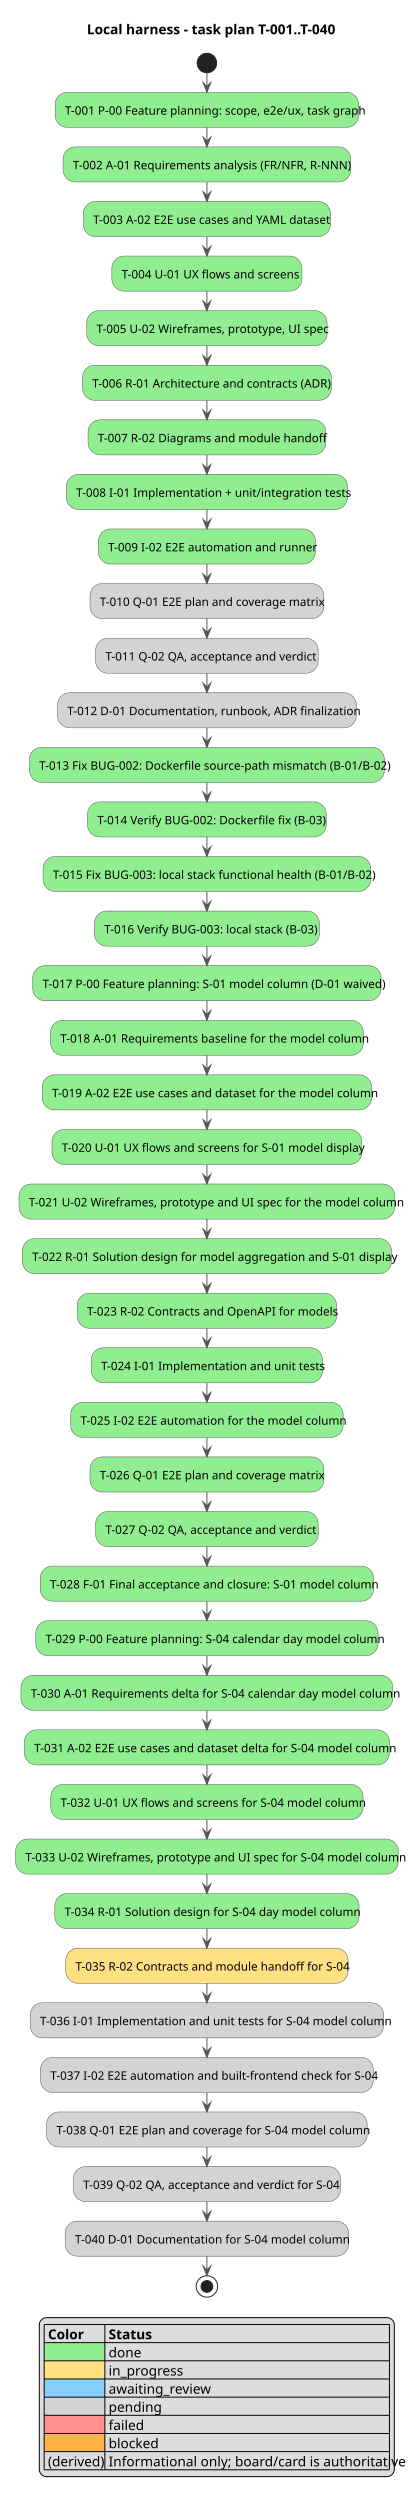
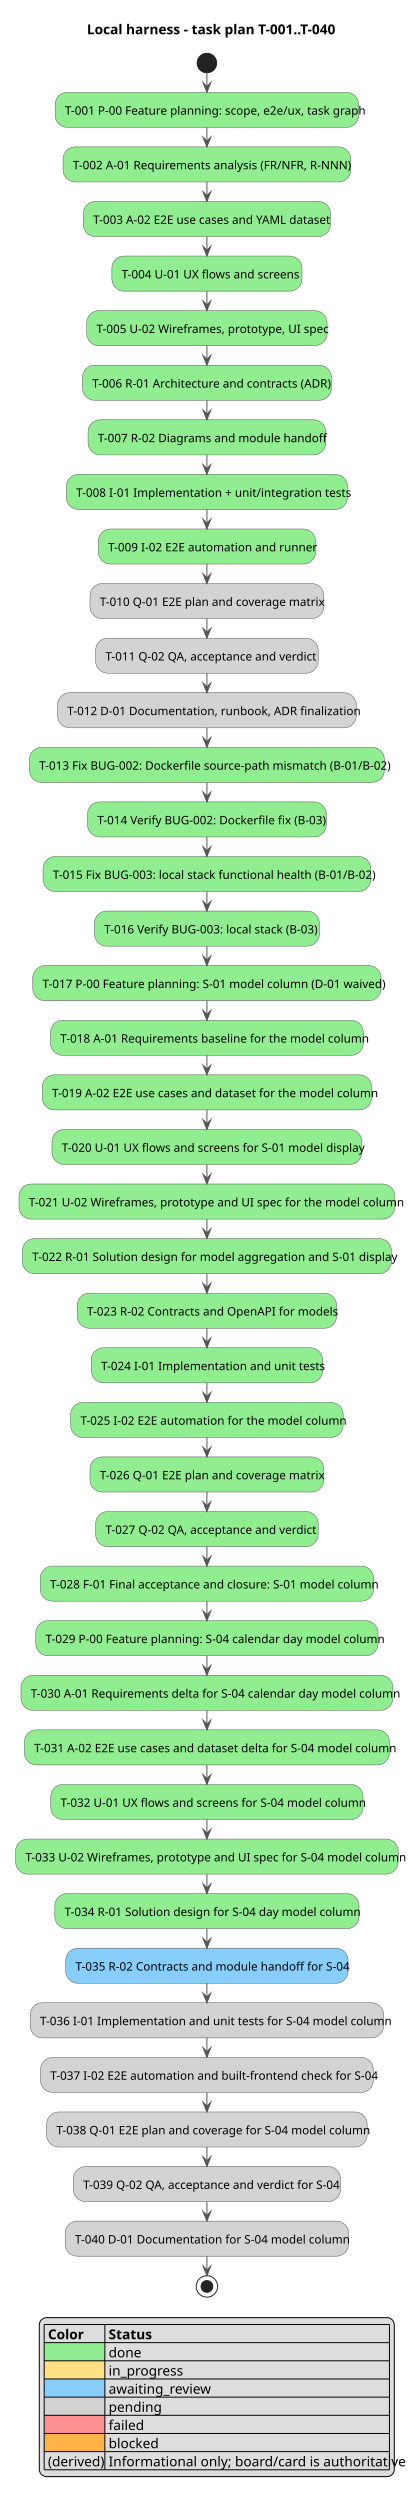
<svg xmlns="http://www.w3.org/2000/svg" version="1.1" data-diagram-type="ACTIVITY" style="width:428px;height:2563px;background:#FFFFFF;" width="428px" height="2563px" viewBox="0 0 428 2563" zoomAndPan="magnify" preserveAspectRatio="none" contentStyleType="text/css">
  <defs />
  <g font-family="sans-serif" lengthAdjust="spacing">
    <g class="title" data-source-line="5">
      <text x="89.088" y="35.107" fill="#000" font-size="14" textLength="248.076" font-weight="700" font-family="Segoe UI">Local harness - task plan T-001..T-040</text>
    </g>
    <ellipse cx="212.126" cy="64.621" rx="10" ry="10" fill="#222" style="stroke:#222;stroke-width:1;" />
    <rect x="56.562" y="94.621" width="311.129" height="35.961" fill="#90EE90" style="stroke:#555;stroke-width:0.5;" rx="12.5" ry="12.5" />
    <text x="66.562" y="117.57" fill="#000" font-size="12" textLength="291.129" font-family="Segoe UI">T-001 P-00 Feature planning: scope, e2e/ux, task graph</text>
    <rect x="64.671" y="150.582" width="294.91" height="35.961" fill="#90EE90" style="stroke:#555;stroke-width:0.5;" rx="12.5" ry="12.5" />
    <text x="74.671" y="173.531" fill="#000" font-size="12" textLength="274.91" font-family="Segoe UI">T-002 A-01 Requirements analysis (FR/NFR, R-NNN)</text>
    <rect x="85.431" y="206.543" width="253.391" height="35.961" fill="#90EE90" style="stroke:#555;stroke-width:0.5;" rx="12.5" ry="12.5" />
    <text x="95.431" y="229.492" fill="#000" font-size="12" textLength="233.391" font-family="Segoe UI">T-003 A-02 E2E use cases and YAML dataset</text>
    <rect x="114.681" y="262.504" width="194.891" height="35.961" fill="#90EE90" style="stroke:#555;stroke-width:0.5;" rx="12.5" ry="12.5" />
    <text x="124.681" y="285.453" fill="#000" font-size="12" textLength="174.891" font-family="Segoe UI">T-004 U-01 UX flows and screens</text>
    <rect x="88.94" y="318.465" width="246.371" height="35.961" fill="#90EE90" style="stroke:#555;stroke-width:0.5;" rx="12.5" ry="12.5" />
    <text x="98.94" y="341.414" fill="#000" font-size="12" textLength="226.371" font-family="Segoe UI">T-005 U-02 Wireframes, prototype, UI spec</text>
    <rect x="84.561" y="374.426" width="255.131" height="35.961" fill="#90EE90" style="stroke:#555;stroke-width:0.5;" rx="12.5" ry="12.5" />
    <text x="94.561" y="397.375" fill="#000" font-size="12" textLength="235.131" font-family="Segoe UI">T-006 R-01 Architecture and contracts (ADR)</text>
    <rect x="90.273" y="430.387" width="243.705" height="35.961" fill="#90EE90" style="stroke:#555;stroke-width:0.5;" rx="12.5" ry="12.5" />
    <text x="100.273" y="453.336" fill="#000" font-size="12" textLength="223.705" font-family="Segoe UI">T-007 R-02 Diagrams and module handoff</text>
    <rect x="68.025" y="486.348" width="288.201" height="35.961" fill="#90EE90" style="stroke:#555;stroke-width:0.5;" rx="12.5" ry="12.5" />
    <text x="78.025" y="509.297" fill="#000" font-size="12" textLength="268.201" font-family="Segoe UI">T-008 I-01 Implementation + unit/integration tests</text>
    <rect x="100.8" y="542.309" width="222.652" height="35.961" fill="#90EE90" style="stroke:#555;stroke-width:0.5;" rx="12.5" ry="12.5" />
    <text x="110.8" y="565.258" fill="#000" font-size="12" textLength="202.652" font-family="Segoe UI">T-009 I-02 E2E automation and runner</text>
    <rect x="92.257" y="598.27" width="239.738" height="35.961" fill="#D3D3D3" style="stroke:#555;stroke-width:0.5;" rx="12.5" ry="12.5" />
    <text x="102.257" y="621.219" fill="#000" font-size="12" textLength="219.738" font-family="Segoe UI">T-010 Q-01 E2E plan and coverage matrix</text>
    <rect x="98.055" y="654.23" width="228.143" height="35.961" fill="#D3D3D3" style="stroke:#555;stroke-width:0.5;" rx="12.5" ry="12.5" />
    <text x="108.055" y="677.18" fill="#000" font-size="12" textLength="208.143" font-family="Segoe UI">T-011 Q-02 QA, acceptance and verdict</text>
    <rect x="58.979" y="710.191" width="306.295" height="35.961" fill="#D3D3D3" style="stroke:#555;stroke-width:0.5;" rx="12.5" ry="12.5" />
    <text x="68.979" y="733.141" fill="#000" font-size="12" textLength="286.295" font-family="Segoe UI">T-012 D-01 Documentation, runbook, ADR finalization</text>
    <rect x="30.156" y="766.152" width="363.939" height="35.961" fill="#90EE90" style="stroke:#555;stroke-width:0.5;" rx="12.5" ry="12.5" />
    <text x="40.156" y="789.102" fill="#000" font-size="12" textLength="343.939" font-family="Segoe UI">T-013 Fix BUG-002: Dockerfile source-path mismatch (B-01/B-02)</text>
    <rect x="89.761" y="822.113" width="244.73" height="35.961" fill="#90EE90" style="stroke:#555;stroke-width:0.5;" rx="12.5" ry="12.5" />
    <text x="99.761" y="845.063" fill="#000" font-size="12" textLength="224.73" font-family="Segoe UI">T-014 Verify BUG-002: Dockerfile fix (B-03)</text>
    <rect x="44.14" y="878.074" width="335.973" height="35.961" fill="#90EE90" style="stroke:#555;stroke-width:0.5;" rx="12.5" ry="12.5" />
    <text x="54.14" y="901.023" fill="#000" font-size="12" textLength="315.973" font-family="Segoe UI">T-015 Fix BUG-003: local stack functional health (B-01/B-02)</text>
    <rect x="96.836" y="934.035" width="230.58" height="35.961" fill="#90EE90" style="stroke:#555;stroke-width:0.5;" rx="12.5" ry="12.5" />
    <text x="106.836" y="956.984" fill="#000" font-size="12" textLength="210.58" font-family="Segoe UI">T-016 Verify BUG-003: local stack (B-03)</text>
    <rect x="33.578" y="989.996" width="357.096" height="35.961" fill="#90EE90" style="stroke:#555;stroke-width:0.5;" rx="12.5" ry="12.5" />
    <text x="43.578" y="1012.945" fill="#000" font-size="12" textLength="337.096" font-family="Segoe UI">T-017 P-00 Feature planning: S-01 model column (D-01 waived)</text>
    <rect x="51.769" y="1045.957" width="320.715" height="35.961" fill="#90EE90" style="stroke:#555;stroke-width:0.5;" rx="12.5" ry="12.5" />
    <text x="61.769" y="1068.906" fill="#000" font-size="12" textLength="300.715" font-family="Segoe UI">T-018 A-01 Requirements baseline for the model column</text>
    <rect x="43.346" y="1101.918" width="337.561" height="35.961" fill="#90EE90" style="stroke:#555;stroke-width:0.5;" rx="12.5" ry="12.5" />
    <text x="53.346" y="1124.867" fill="#000" font-size="12" textLength="317.561" font-family="Segoe UI">T-019 A-02 E2E use cases and dataset for the model column</text>
    <rect x="53.295" y="1157.879" width="317.662" height="35.961" fill="#90EE90" style="stroke:#555;stroke-width:0.5;" rx="12.5" ry="12.5" />
    <text x="63.295" y="1180.828" fill="#000" font-size="12" textLength="297.662" font-family="Segoe UI">T-020 U-01 UX flows and screens for S-01 model display</text>
    <rect x="19.489" y="1213.84" width="385.273" height="35.961" fill="#90EE90" style="stroke:#555;stroke-width:0.5;" rx="12.5" ry="12.5" />
    <text x="29.489" y="1236.789" fill="#000" font-size="12" textLength="365.273" font-family="Segoe UI">T-021 U-02 Wireframes, prototype and UI spec for the model column</text>
    <rect x="22.964" y="1269.801" width="378.324" height="35.961" fill="#90EE90" style="stroke:#555;stroke-width:0.5;" rx="12.5" ry="12.5" />
    <text x="32.964" y="1292.75" fill="#000" font-size="12" textLength="358.324" font-family="Segoe UI">T-022 R-01 Solution design for model aggregation and S-01 display</text>
    <rect x="79.188" y="1325.762" width="265.877" height="35.961" fill="#90EE90" style="stroke:#555;stroke-width:0.5;" rx="12.5" ry="12.5" />
    <text x="89.188" y="1348.711" fill="#000" font-size="12" textLength="245.877" font-family="Segoe UI">T-023 R-02 Contracts and OpenAPI for models</text>
    <rect x="93.575" y="1381.723" width="237.102" height="35.961" fill="#90EE90" style="stroke:#555;stroke-width:0.5;" rx="12.5" ry="12.5" />
    <text x="103.575" y="1404.672" fill="#000" font-size="12" textLength="217.102" font-family="Segoe UI">T-024 I-01 Implementation and unit tests</text>
    <rect x="72.438" y="1437.684" width="279.377" height="35.961" fill="#90EE90" style="stroke:#555;stroke-width:0.5;" rx="12.5" ry="12.5" />
    <text x="82.438" y="1460.633" fill="#000" font-size="12" textLength="259.377" font-family="Segoe UI">T-025 I-02 E2E automation for the model column</text>
    <rect x="92.257" y="1493.645" width="239.738" height="35.961" fill="#90EE90" style="stroke:#555;stroke-width:0.5;" rx="12.5" ry="12.5" />
    <text x="102.257" y="1516.594" fill="#000" font-size="12" textLength="219.738" font-family="Segoe UI">T-026 Q-01 E2E plan and coverage matrix</text>
    <rect x="98.055" y="1549.605" width="228.143" height="35.961" fill="#90EE90" style="stroke:#555;stroke-width:0.5;" rx="12.5" ry="12.5" />
    <text x="108.055" y="1572.555" fill="#000" font-size="12" textLength="208.143" font-family="Segoe UI">T-027 Q-02 QA, acceptance and verdict</text>
    <rect x="41.248" y="1605.566" width="341.756" height="35.961" fill="#90EE90" style="stroke:#555;stroke-width:0.5;" rx="12.5" ry="12.5" />
    <text x="51.248" y="1628.516" fill="#000" font-size="12" textLength="321.756" font-family="Segoe UI">T-028 F-01 Final acceptance and closure: S-01 model column</text>
    <rect x="36.689" y="1661.527" width="350.873" height="35.961" fill="#90EE90" style="stroke:#555;stroke-width:0.5;" rx="12.5" ry="12.5" />
    <text x="46.689" y="1684.477" fill="#000" font-size="12" textLength="330.873" font-family="Segoe UI">T-029 P-00 Feature planning: S-04 calendar day model column</text>
    <rect x="21.514" y="1717.488" width="381.225" height="35.961" fill="#90EE90" style="stroke:#555;stroke-width:0.5;" rx="12.5" ry="12.5" />
    <text x="31.514" y="1740.438" fill="#000" font-size="12" textLength="361.225" font-family="Segoe UI">T-030 A-01 Requirements delta for S-04 calendar day model column</text>
    <rect x="25.003" y="1773.449" width="374.246" height="35.961" fill="#90EE90" style="stroke:#555;stroke-width:0.5;" rx="12.5" ry="12.5" />
    <text x="35.003" y="1796.398" fill="#000" font-size="12" textLength="354.246" font-family="Segoe UI">T-031 A-02 E2E use cases and dataset delta for S-04 model column</text>
    <rect x="52.064" y="1829.41" width="320.123" height="35.961" fill="#90EE90" style="stroke:#555;stroke-width:0.5;" rx="12.5" ry="12.5" />
    <text x="62.064" y="1852.359" fill="#000" font-size="12" textLength="300.123" font-family="Segoe UI">T-032 U-01 UX flows and screens for S-04 model column</text>
    <rect x="16" y="1885.371" width="392.252" height="35.961" fill="#90EE90" style="stroke:#555;stroke-width:0.5;" rx="12.5" ry="12.5" />
    <text x="26" y="1908.32" fill="#000" font-size="12" textLength="372.252" font-family="Segoe UI">T-033 U-02 Wireframes, prototype and UI spec for S-04 model column</text>
    <rect x="56.195" y="1941.332" width="311.861" height="35.961" fill="#90EE90" style="stroke:#555;stroke-width:0.5;" rx="12.5" ry="12.5" />
    <text x="66.195" y="1964.281" fill="#000" font-size="12" textLength="291.861" font-family="Segoe UI">T-034 R-01 Solution design for S-04 day model column</text>
-     <rect x="67.401" y="1997.293" width="289.449" height="35.961" fill="#FFE082" style="stroke:#555;stroke-width:0.5;" rx="12.5" ry="12.5" />
+     <rect x="67.401" y="1997.293" width="289.449" height="35.961" fill="#87CEFA" style="stroke:#555;stroke-width:0.5;" rx="12.5" ry="12.5" />
    <text x="77.401" y="2020.242" fill="#000" font-size="12" textLength="269.449" font-family="Segoe UI">T-035 R-02 Contracts and module handoff for S-04</text>
    <rect x="30.959" y="2053.254" width="362.334" height="35.961" fill="#D3D3D3" style="stroke:#555;stroke-width:0.5;" rx="12.5" ry="12.5" />
    <text x="40.959" y="2076.203" fill="#000" font-size="12" textLength="342.334" font-family="Segoe UI">T-036 I-01 Implementation and unit tests for S-04 model column</text>
    <rect x="41.535" y="2109.215" width="341.182" height="35.961" fill="#D3D3D3" style="stroke:#555;stroke-width:0.5;" rx="12.5" ry="12.5" />
    <text x="51.535" y="2132.164" fill="#000" font-size="12" textLength="321.182" font-family="Segoe UI">T-037 I-02 E2E automation and built-frontend check for S-04</text>
    <rect x="47.831" y="2165.176" width="328.59" height="35.961" fill="#D3D3D3" style="stroke:#555;stroke-width:0.5;" rx="12.5" ry="12.5" />
    <text x="57.831" y="2188.125" fill="#000" font-size="12" textLength="308.59" font-family="Segoe UI">T-038 Q-01 E2E plan and coverage for S-04 model column</text>
    <rect x="75.232" y="2221.137" width="273.787" height="35.961" fill="#D3D3D3" style="stroke:#555;stroke-width:0.5;" rx="12.5" ry="12.5" />
    <text x="85.232" y="2244.086" fill="#000" font-size="12" textLength="253.787" font-family="Segoe UI">T-039 Q-02 QA, acceptance and verdict for S-04</text>
    <rect x="66.827" y="2277.098" width="290.598" height="35.961" fill="#D3D3D3" style="stroke:#555;stroke-width:0.5;" rx="12.5" ry="12.5" />
    <text x="76.827" y="2300.047" fill="#000" font-size="12" textLength="270.598" font-family="Segoe UI">T-040 D-01 Documentation for S-04 model column</text>
    <ellipse cx="212.126" cy="2344.059" rx="11" ry="11" fill="none" style="stroke:#222;stroke-width:1;" />
    <ellipse cx="212.126" cy="2344.059" rx="6" ry="6" fill="#222" style="stroke:#222;stroke-width:1;" />
    <line x1="212.126" y1="74.621" x2="212.126" y2="94.621" style="stroke:#555;stroke-width:1;" />
    <polygon points="208.126,84.621,212.126,94.621,216.126,84.621,212.126,88.621" fill="#555" style="stroke:#555;stroke-width:1;stroke-linejoin:miter;stroke-miterlimit:10;" />
    <line x1="212.126" y1="130.582" x2="212.126" y2="150.582" style="stroke:#555;stroke-width:1;" />
    <polygon points="208.126,140.582,212.126,150.582,216.126,140.582,212.126,144.582" fill="#555" style="stroke:#555;stroke-width:1;stroke-linejoin:miter;stroke-miterlimit:10;" />
    <line x1="212.126" y1="186.543" x2="212.126" y2="206.543" style="stroke:#555;stroke-width:1;" />
    <polygon points="208.126,196.543,212.126,206.543,216.126,196.543,212.126,200.543" fill="#555" style="stroke:#555;stroke-width:1;stroke-linejoin:miter;stroke-miterlimit:10;" />
    <line x1="212.126" y1="242.504" x2="212.126" y2="262.504" style="stroke:#555;stroke-width:1;" />
    <polygon points="208.126,252.504,212.126,262.504,216.126,252.504,212.126,256.504" fill="#555" style="stroke:#555;stroke-width:1;stroke-linejoin:miter;stroke-miterlimit:10;" />
    <line x1="212.126" y1="298.465" x2="212.126" y2="318.465" style="stroke:#555;stroke-width:1;" />
    <polygon points="208.126,308.465,212.126,318.465,216.126,308.465,212.126,312.465" fill="#555" style="stroke:#555;stroke-width:1;stroke-linejoin:miter;stroke-miterlimit:10;" />
    <line x1="212.126" y1="354.426" x2="212.126" y2="374.426" style="stroke:#555;stroke-width:1;" />
    <polygon points="208.126,364.426,212.126,374.426,216.126,364.426,212.126,368.426" fill="#555" style="stroke:#555;stroke-width:1;stroke-linejoin:miter;stroke-miterlimit:10;" />
    <line x1="212.126" y1="410.387" x2="212.126" y2="430.387" style="stroke:#555;stroke-width:1;" />
    <polygon points="208.126,420.387,212.126,430.387,216.126,420.387,212.126,424.387" fill="#555" style="stroke:#555;stroke-width:1;stroke-linejoin:miter;stroke-miterlimit:10;" />
    <line x1="212.126" y1="466.348" x2="212.126" y2="486.348" style="stroke:#555;stroke-width:1;" />
    <polygon points="208.126,476.348,212.126,486.348,216.126,476.348,212.126,480.348" fill="#555" style="stroke:#555;stroke-width:1;stroke-linejoin:miter;stroke-miterlimit:10;" />
    <line x1="212.126" y1="522.309" x2="212.126" y2="542.309" style="stroke:#555;stroke-width:1;" />
    <polygon points="208.126,532.309,212.126,542.309,216.126,532.309,212.126,536.309" fill="#555" style="stroke:#555;stroke-width:1;stroke-linejoin:miter;stroke-miterlimit:10;" />
    <line x1="212.126" y1="578.27" x2="212.126" y2="598.27" style="stroke:#555;stroke-width:1;" />
    <polygon points="208.126,588.27,212.126,598.27,216.126,588.27,212.126,592.27" fill="#555" style="stroke:#555;stroke-width:1;stroke-linejoin:miter;stroke-miterlimit:10;" />
    <line x1="212.126" y1="634.23" x2="212.126" y2="654.23" style="stroke:#555;stroke-width:1;" />
    <polygon points="208.126,644.23,212.126,654.23,216.126,644.23,212.126,648.23" fill="#555" style="stroke:#555;stroke-width:1;stroke-linejoin:miter;stroke-miterlimit:10;" />
    <line x1="212.126" y1="690.191" x2="212.126" y2="710.191" style="stroke:#555;stroke-width:1;" />
    <polygon points="208.126,700.191,212.126,710.191,216.126,700.191,212.126,704.191" fill="#555" style="stroke:#555;stroke-width:1;stroke-linejoin:miter;stroke-miterlimit:10;" />
    <line x1="212.126" y1="746.152" x2="212.126" y2="766.152" style="stroke:#555;stroke-width:1;" />
    <polygon points="208.126,756.152,212.126,766.152,216.126,756.152,212.126,760.152" fill="#555" style="stroke:#555;stroke-width:1;stroke-linejoin:miter;stroke-miterlimit:10;" />
    <line x1="212.126" y1="802.113" x2="212.126" y2="822.113" style="stroke:#555;stroke-width:1;" />
    <polygon points="208.126,812.113,212.126,822.113,216.126,812.113,212.126,816.113" fill="#555" style="stroke:#555;stroke-width:1;stroke-linejoin:miter;stroke-miterlimit:10;" />
    <line x1="212.126" y1="858.074" x2="212.126" y2="878.074" style="stroke:#555;stroke-width:1;" />
    <polygon points="208.126,868.074,212.126,878.074,216.126,868.074,212.126,872.074" fill="#555" style="stroke:#555;stroke-width:1;stroke-linejoin:miter;stroke-miterlimit:10;" />
    <line x1="212.126" y1="914.035" x2="212.126" y2="934.035" style="stroke:#555;stroke-width:1;" />
    <polygon points="208.126,924.035,212.126,934.035,216.126,924.035,212.126,928.035" fill="#555" style="stroke:#555;stroke-width:1;stroke-linejoin:miter;stroke-miterlimit:10;" />
    <line x1="212.126" y1="969.996" x2="212.126" y2="989.996" style="stroke:#555;stroke-width:1;" />
    <polygon points="208.126,979.996,212.126,989.996,216.126,979.996,212.126,983.996" fill="#555" style="stroke:#555;stroke-width:1;stroke-linejoin:miter;stroke-miterlimit:10;" />
    <line x1="212.126" y1="1025.957" x2="212.126" y2="1045.957" style="stroke:#555;stroke-width:1;" />
    <polygon points="208.126,1035.957,212.126,1045.957,216.126,1035.957,212.126,1039.957" fill="#555" style="stroke:#555;stroke-width:1;stroke-linejoin:miter;stroke-miterlimit:10;" />
    <line x1="212.126" y1="1081.918" x2="212.126" y2="1101.918" style="stroke:#555;stroke-width:1;" />
    <polygon points="208.126,1091.918,212.126,1101.918,216.126,1091.918,212.126,1095.918" fill="#555" style="stroke:#555;stroke-width:1;stroke-linejoin:miter;stroke-miterlimit:10;" />
    <line x1="212.126" y1="1137.879" x2="212.126" y2="1157.879" style="stroke:#555;stroke-width:1;" />
    <polygon points="208.126,1147.879,212.126,1157.879,216.126,1147.879,212.126,1151.879" fill="#555" style="stroke:#555;stroke-width:1;stroke-linejoin:miter;stroke-miterlimit:10;" />
    <line x1="212.126" y1="1193.84" x2="212.126" y2="1213.84" style="stroke:#555;stroke-width:1;" />
    <polygon points="208.126,1203.84,212.126,1213.84,216.126,1203.84,212.126,1207.84" fill="#555" style="stroke:#555;stroke-width:1;stroke-linejoin:miter;stroke-miterlimit:10;" />
    <line x1="212.126" y1="1249.801" x2="212.126" y2="1269.801" style="stroke:#555;stroke-width:1;" />
    <polygon points="208.126,1259.801,212.126,1269.801,216.126,1259.801,212.126,1263.801" fill="#555" style="stroke:#555;stroke-width:1;stroke-linejoin:miter;stroke-miterlimit:10;" />
    <line x1="212.126" y1="1305.762" x2="212.126" y2="1325.762" style="stroke:#555;stroke-width:1;" />
    <polygon points="208.126,1315.762,212.126,1325.762,216.126,1315.762,212.126,1319.762" fill="#555" style="stroke:#555;stroke-width:1;stroke-linejoin:miter;stroke-miterlimit:10;" />
    <line x1="212.126" y1="1361.723" x2="212.126" y2="1381.723" style="stroke:#555;stroke-width:1;" />
    <polygon points="208.126,1371.723,212.126,1381.723,216.126,1371.723,212.126,1375.723" fill="#555" style="stroke:#555;stroke-width:1;stroke-linejoin:miter;stroke-miterlimit:10;" />
    <line x1="212.126" y1="1417.684" x2="212.126" y2="1437.684" style="stroke:#555;stroke-width:1;" />
    <polygon points="208.126,1427.684,212.126,1437.684,216.126,1427.684,212.126,1431.684" fill="#555" style="stroke:#555;stroke-width:1;stroke-linejoin:miter;stroke-miterlimit:10;" />
    <line x1="212.126" y1="1473.645" x2="212.126" y2="1493.645" style="stroke:#555;stroke-width:1;" />
    <polygon points="208.126,1483.645,212.126,1493.645,216.126,1483.645,212.126,1487.645" fill="#555" style="stroke:#555;stroke-width:1;stroke-linejoin:miter;stroke-miterlimit:10;" />
    <line x1="212.126" y1="1529.605" x2="212.126" y2="1549.605" style="stroke:#555;stroke-width:1;" />
    <polygon points="208.126,1539.605,212.126,1549.605,216.126,1539.605,212.126,1543.605" fill="#555" style="stroke:#555;stroke-width:1;stroke-linejoin:miter;stroke-miterlimit:10;" />
    <line x1="212.126" y1="1585.566" x2="212.126" y2="1605.566" style="stroke:#555;stroke-width:1;" />
    <polygon points="208.126,1595.566,212.126,1605.566,216.126,1595.566,212.126,1599.566" fill="#555" style="stroke:#555;stroke-width:1;stroke-linejoin:miter;stroke-miterlimit:10;" />
    <line x1="212.126" y1="1641.527" x2="212.126" y2="1661.527" style="stroke:#555;stroke-width:1;" />
    <polygon points="208.126,1651.527,212.126,1661.527,216.126,1651.527,212.126,1655.527" fill="#555" style="stroke:#555;stroke-width:1;stroke-linejoin:miter;stroke-miterlimit:10;" />
    <line x1="212.126" y1="1697.488" x2="212.126" y2="1717.488" style="stroke:#555;stroke-width:1;" />
    <polygon points="208.126,1707.488,212.126,1717.488,216.126,1707.488,212.126,1711.488" fill="#555" style="stroke:#555;stroke-width:1;stroke-linejoin:miter;stroke-miterlimit:10;" />
    <line x1="212.126" y1="1753.449" x2="212.126" y2="1773.449" style="stroke:#555;stroke-width:1;" />
    <polygon points="208.126,1763.449,212.126,1773.449,216.126,1763.449,212.126,1767.449" fill="#555" style="stroke:#555;stroke-width:1;stroke-linejoin:miter;stroke-miterlimit:10;" />
    <line x1="212.126" y1="1809.41" x2="212.126" y2="1829.41" style="stroke:#555;stroke-width:1;" />
    <polygon points="208.126,1819.41,212.126,1829.41,216.126,1819.41,212.126,1823.41" fill="#555" style="stroke:#555;stroke-width:1;stroke-linejoin:miter;stroke-miterlimit:10;" />
    <line x1="212.126" y1="1865.371" x2="212.126" y2="1885.371" style="stroke:#555;stroke-width:1;" />
    <polygon points="208.126,1875.371,212.126,1885.371,216.126,1875.371,212.126,1879.371" fill="#555" style="stroke:#555;stroke-width:1;stroke-linejoin:miter;stroke-miterlimit:10;" />
    <line x1="212.126" y1="1921.332" x2="212.126" y2="1941.332" style="stroke:#555;stroke-width:1;" />
    <polygon points="208.126,1931.332,212.126,1941.332,216.126,1931.332,212.126,1935.332" fill="#555" style="stroke:#555;stroke-width:1;stroke-linejoin:miter;stroke-miterlimit:10;" />
    <line x1="212.126" y1="1977.293" x2="212.126" y2="1997.293" style="stroke:#555;stroke-width:1;" />
    <polygon points="208.126,1987.293,212.126,1997.293,216.126,1987.293,212.126,1991.293" fill="#555" style="stroke:#555;stroke-width:1;stroke-linejoin:miter;stroke-miterlimit:10;" />
    <line x1="212.126" y1="2033.254" x2="212.126" y2="2053.254" style="stroke:#555;stroke-width:1;" />
    <polygon points="208.126,2043.254,212.126,2053.254,216.126,2043.254,212.126,2047.254" fill="#555" style="stroke:#555;stroke-width:1;stroke-linejoin:miter;stroke-miterlimit:10;" />
    <line x1="212.126" y1="2089.215" x2="212.126" y2="2109.215" style="stroke:#555;stroke-width:1;" />
    <polygon points="208.126,2099.215,212.126,2109.215,216.126,2099.215,212.126,2103.215" fill="#555" style="stroke:#555;stroke-width:1;stroke-linejoin:miter;stroke-miterlimit:10;" />
    <line x1="212.126" y1="2145.176" x2="212.126" y2="2165.176" style="stroke:#555;stroke-width:1;" />
    <polygon points="208.126,2155.176,212.126,2165.176,216.126,2155.176,212.126,2159.176" fill="#555" style="stroke:#555;stroke-width:1;stroke-linejoin:miter;stroke-miterlimit:10;" />
    <line x1="212.126" y1="2201.137" x2="212.126" y2="2221.137" style="stroke:#555;stroke-width:1;" />
    <polygon points="208.126,2211.137,212.126,2221.137,216.126,2211.137,212.126,2215.137" fill="#555" style="stroke:#555;stroke-width:1;stroke-linejoin:miter;stroke-miterlimit:10;" />
    <line x1="212.126" y1="2257.098" x2="212.126" y2="2277.098" style="stroke:#555;stroke-width:1;" />
    <polygon points="208.126,2267.098,212.126,2277.098,216.126,2267.098,212.126,2271.098" fill="#555" style="stroke:#555;stroke-width:1;stroke-linejoin:miter;stroke-miterlimit:10;" />
    <line x1="212.126" y1="2313.059" x2="212.126" y2="2333.059" style="stroke:#555;stroke-width:1;" />
    <polygon points="208.126,2323.059,212.126,2333.059,216.126,2323.059,212.126,2327.059" fill="#555" style="stroke:#555;stroke-width:1;stroke-linejoin:miter;stroke-miterlimit:10;" />
    <g class="legend" data-source-line="50">
      <rect x="40.287" y="2376.059" width="363.965" height="162.969" fill="#DDD" style="stroke:#000;stroke-width:1;" rx="7.5" ry="7.5" />
      <text x="49.149" y="2398.166" fill="#000" font-size="14" textLength="35.403" font-weight="700" font-family="Segoe UI">Color</text>
      <text x="111.363" y="2398.166" fill="#000" font-size="14" textLength="40.906" font-weight="700" font-family="Segoe UI">Status</text>
      <rect x="45.287" y="2401.68" width="62.214" height="18.621" fill="#90EE90" style="stroke:none;" />
      <text x="45.287" y="2416.787" fill="#000" font-size="14" font-family="Segoe UI"> </text>
      <text x="111.336" y="2416.787" fill="#000" font-size="14" textLength="31.691" font-family="Segoe UI">done</text>
      <rect x="45.287" y="2420.301" width="62.214" height="18.621" fill="#FFE082" style="stroke:none;" />
      <text x="45.287" y="2435.408" fill="#000" font-size="14" font-family="Segoe UI"> </text>
      <text x="111.336" y="2435.408" fill="#000" font-size="14" textLength="70.738" font-family="Segoe UI">in_progress</text>
      <rect x="45.287" y="2438.922" width="62.214" height="18.621" fill="#87CEFA" style="stroke:none;" />
      <text x="45.287" y="2454.029" fill="#000" font-size="14" font-family="Segoe UI"> </text>
      <text x="111.336" y="2454.029" fill="#000" font-size="14" textLength="97.59" font-family="Segoe UI">awaiting_review</text>
      <rect x="45.287" y="2457.543" width="62.214" height="18.621" fill="#D3D3D3" style="stroke:none;" />
      <text x="45.287" y="2472.65" fill="#000" font-size="14" font-family="Segoe UI"> </text>
      <text x="111.336" y="2472.65" fill="#000" font-size="14" textLength="51.276" font-family="Segoe UI">pending</text>
      <rect x="45.287" y="2476.164" width="62.214" height="18.621" fill="#FF9090" style="stroke:none;" />
      <text x="45.287" y="2491.271" fill="#000" font-size="14" font-family="Segoe UI"> </text>
      <text x="111.336" y="2491.271" fill="#000" font-size="14" textLength="33.852" font-family="Segoe UI">failed</text>
      <rect x="45.287" y="2494.785" width="62.214" height="18.621" fill="#FFB347" style="stroke:none;" />
      <text x="45.287" y="2509.893" fill="#000" font-size="14" font-family="Segoe UI"> </text>
      <text x="111.336" y="2509.893" fill="#000" font-size="14" textLength="48.815" font-family="Segoe UI">blocked</text>
      <text x="49.122" y="2528.514" fill="#000" font-size="14" textLength="54.544" font-family="Segoe UI">(derived)</text>
      <text x="111.336" y="2528.514" fill="#000" font-size="14" textLength="284.081" font-family="Segoe UI">Informational only; board/card is authoritative</text>
      <line x1="45.287" y1="2383.059" x2="399.252" y2="2383.059" style="stroke:#000;stroke-width:1;" />
      <line x1="45.287" y1="2401.68" x2="399.252" y2="2401.68" style="stroke:#000;stroke-width:1;" />
      <line x1="45.287" y1="2420.301" x2="399.252" y2="2420.301" style="stroke:#000;stroke-width:1;" />
      <line x1="45.287" y1="2438.922" x2="399.252" y2="2438.922" style="stroke:#000;stroke-width:1;" />
      <line x1="45.287" y1="2457.543" x2="399.252" y2="2457.543" style="stroke:#000;stroke-width:1;" />
      <line x1="45.287" y1="2476.164" x2="399.252" y2="2476.164" style="stroke:#000;stroke-width:1;" />
      <line x1="45.287" y1="2494.785" x2="399.252" y2="2494.785" style="stroke:#000;stroke-width:1;" />
      <line x1="45.287" y1="2513.406" x2="399.252" y2="2513.406" style="stroke:#000;stroke-width:1;" />
      <line x1="45.287" y1="2532.027" x2="399.252" y2="2532.027" style="stroke:#000;stroke-width:1;" />
      <line x1="45.287" y1="2383.059" x2="45.287" y2="2532.027" style="stroke:#000;stroke-width:1;" />
      <line x1="107.501" y1="2383.059" x2="107.501" y2="2532.027" style="stroke:#000;stroke-width:1;" />
      <line x1="399.252" y1="2383.059" x2="399.252" y2="2532.027" style="stroke:#000;stroke-width:1;" />
    </g>
  </g>
</svg>
